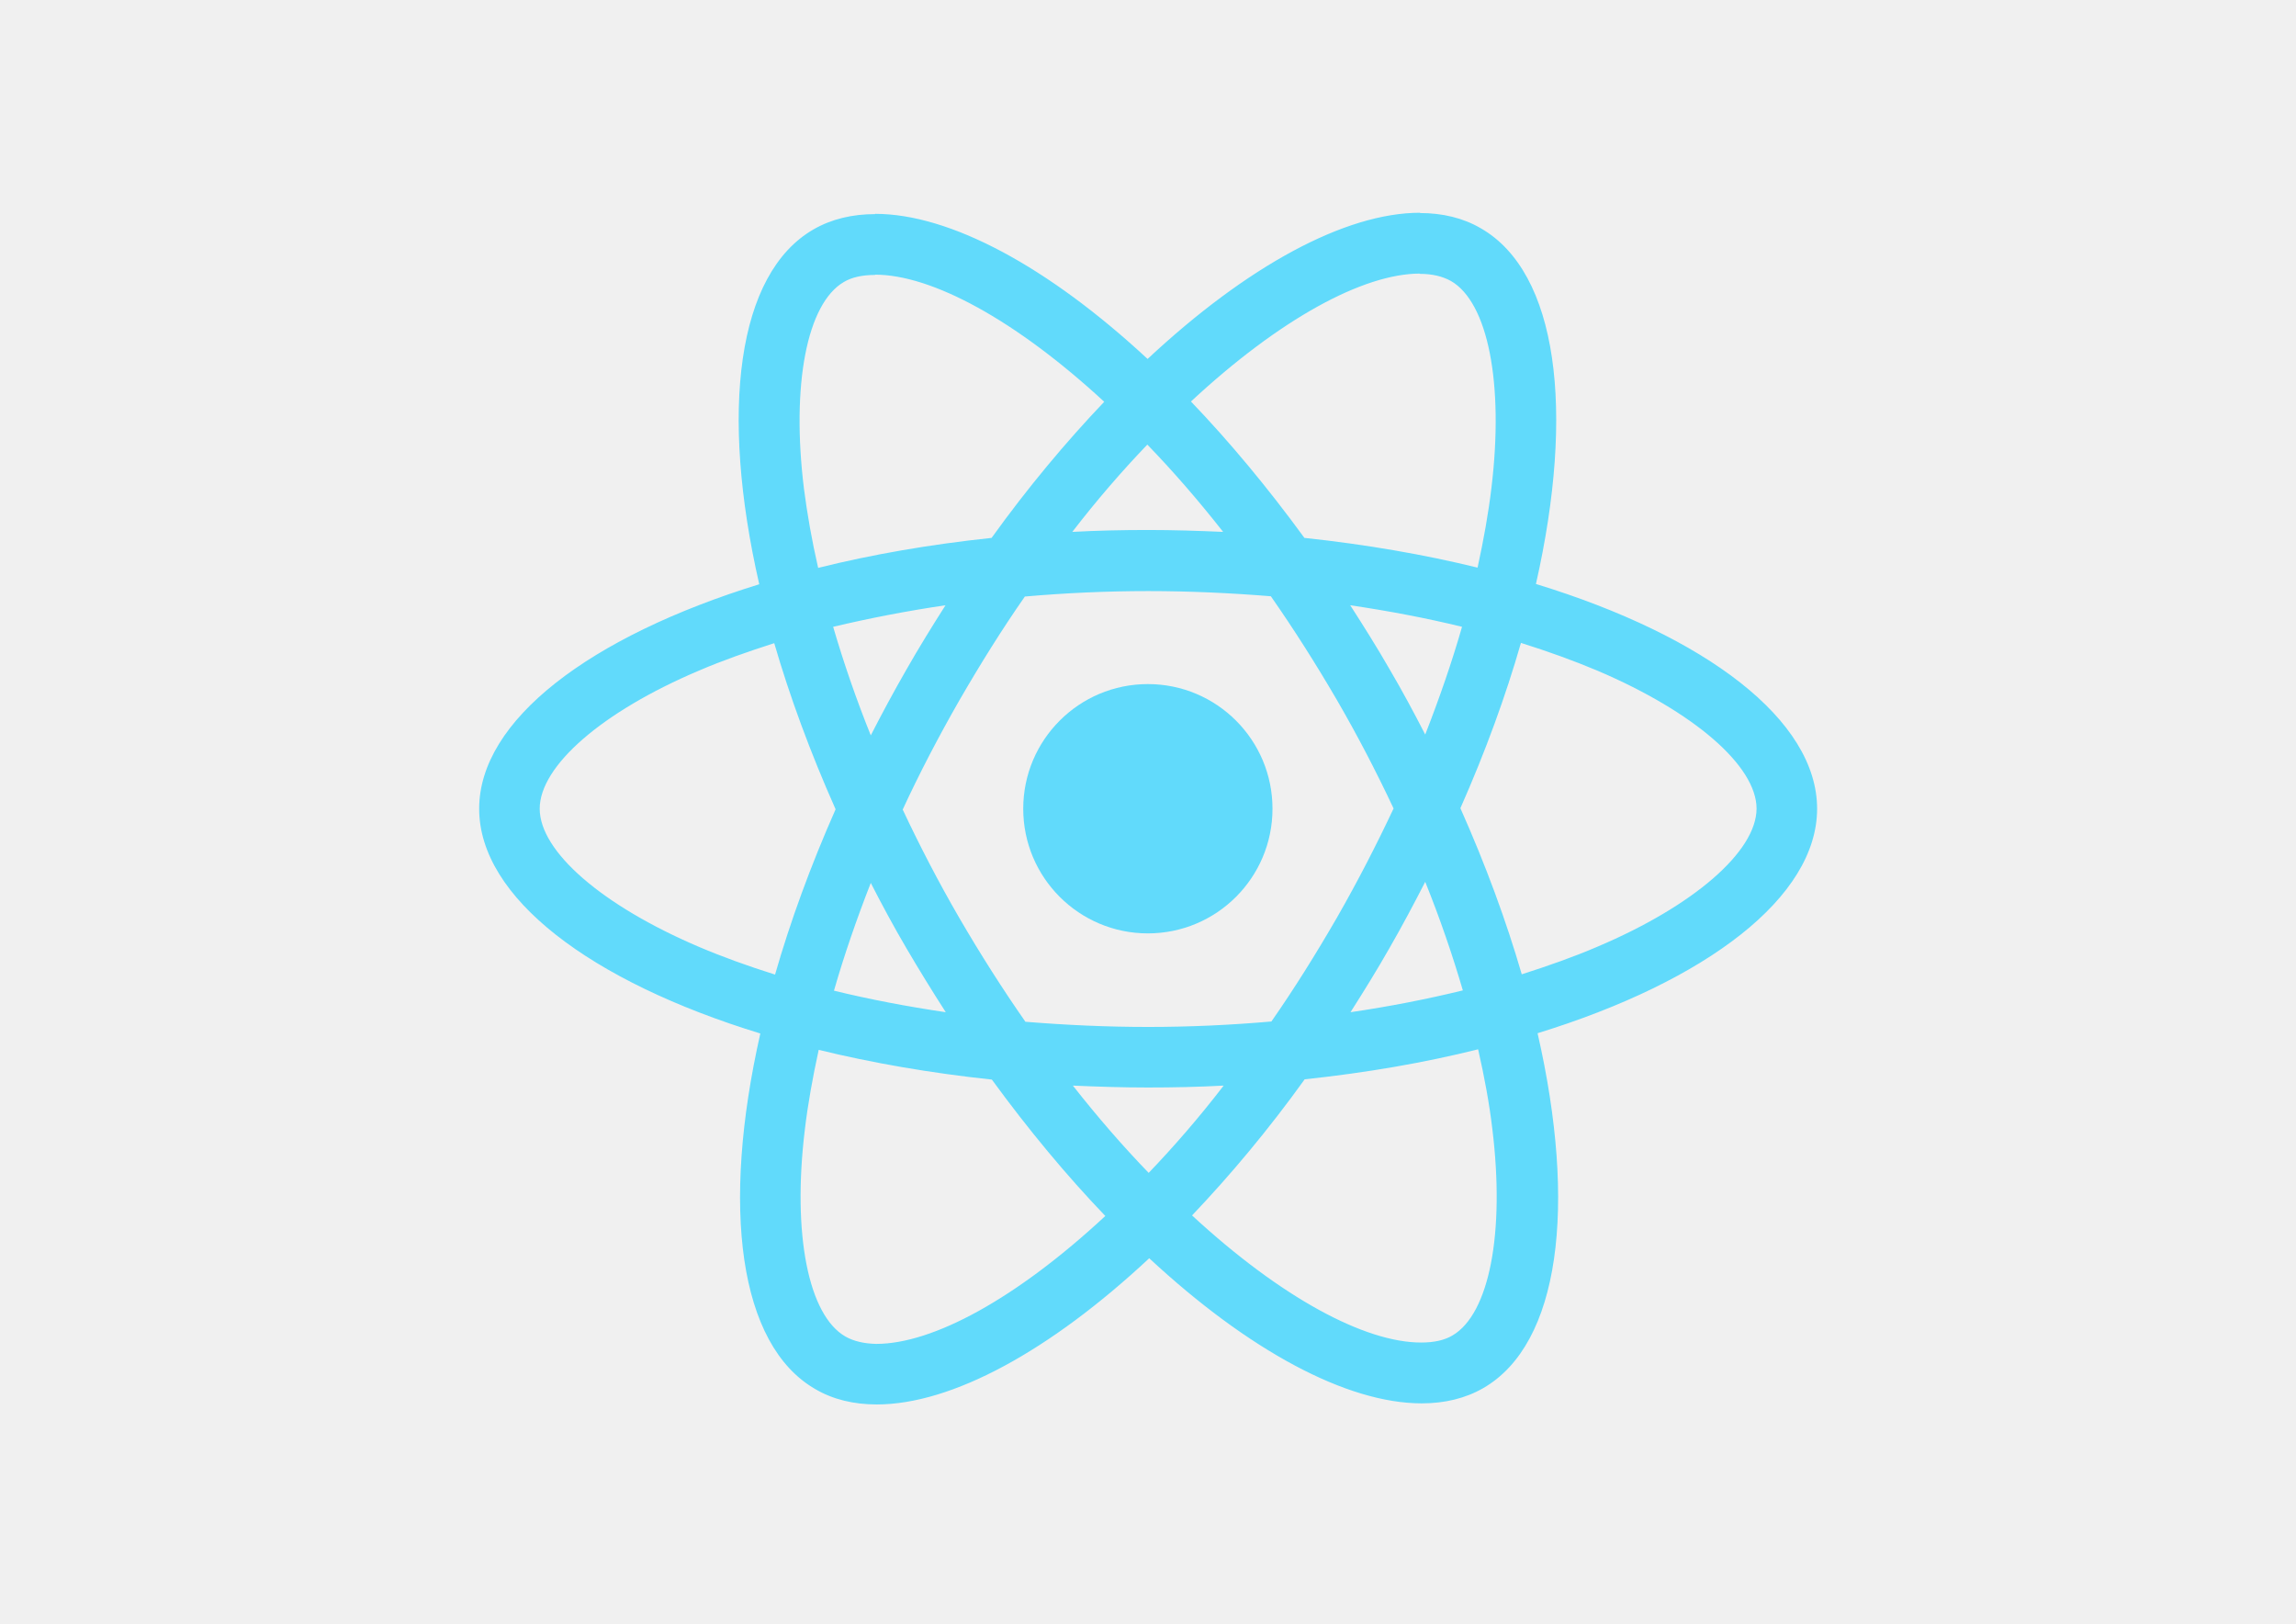
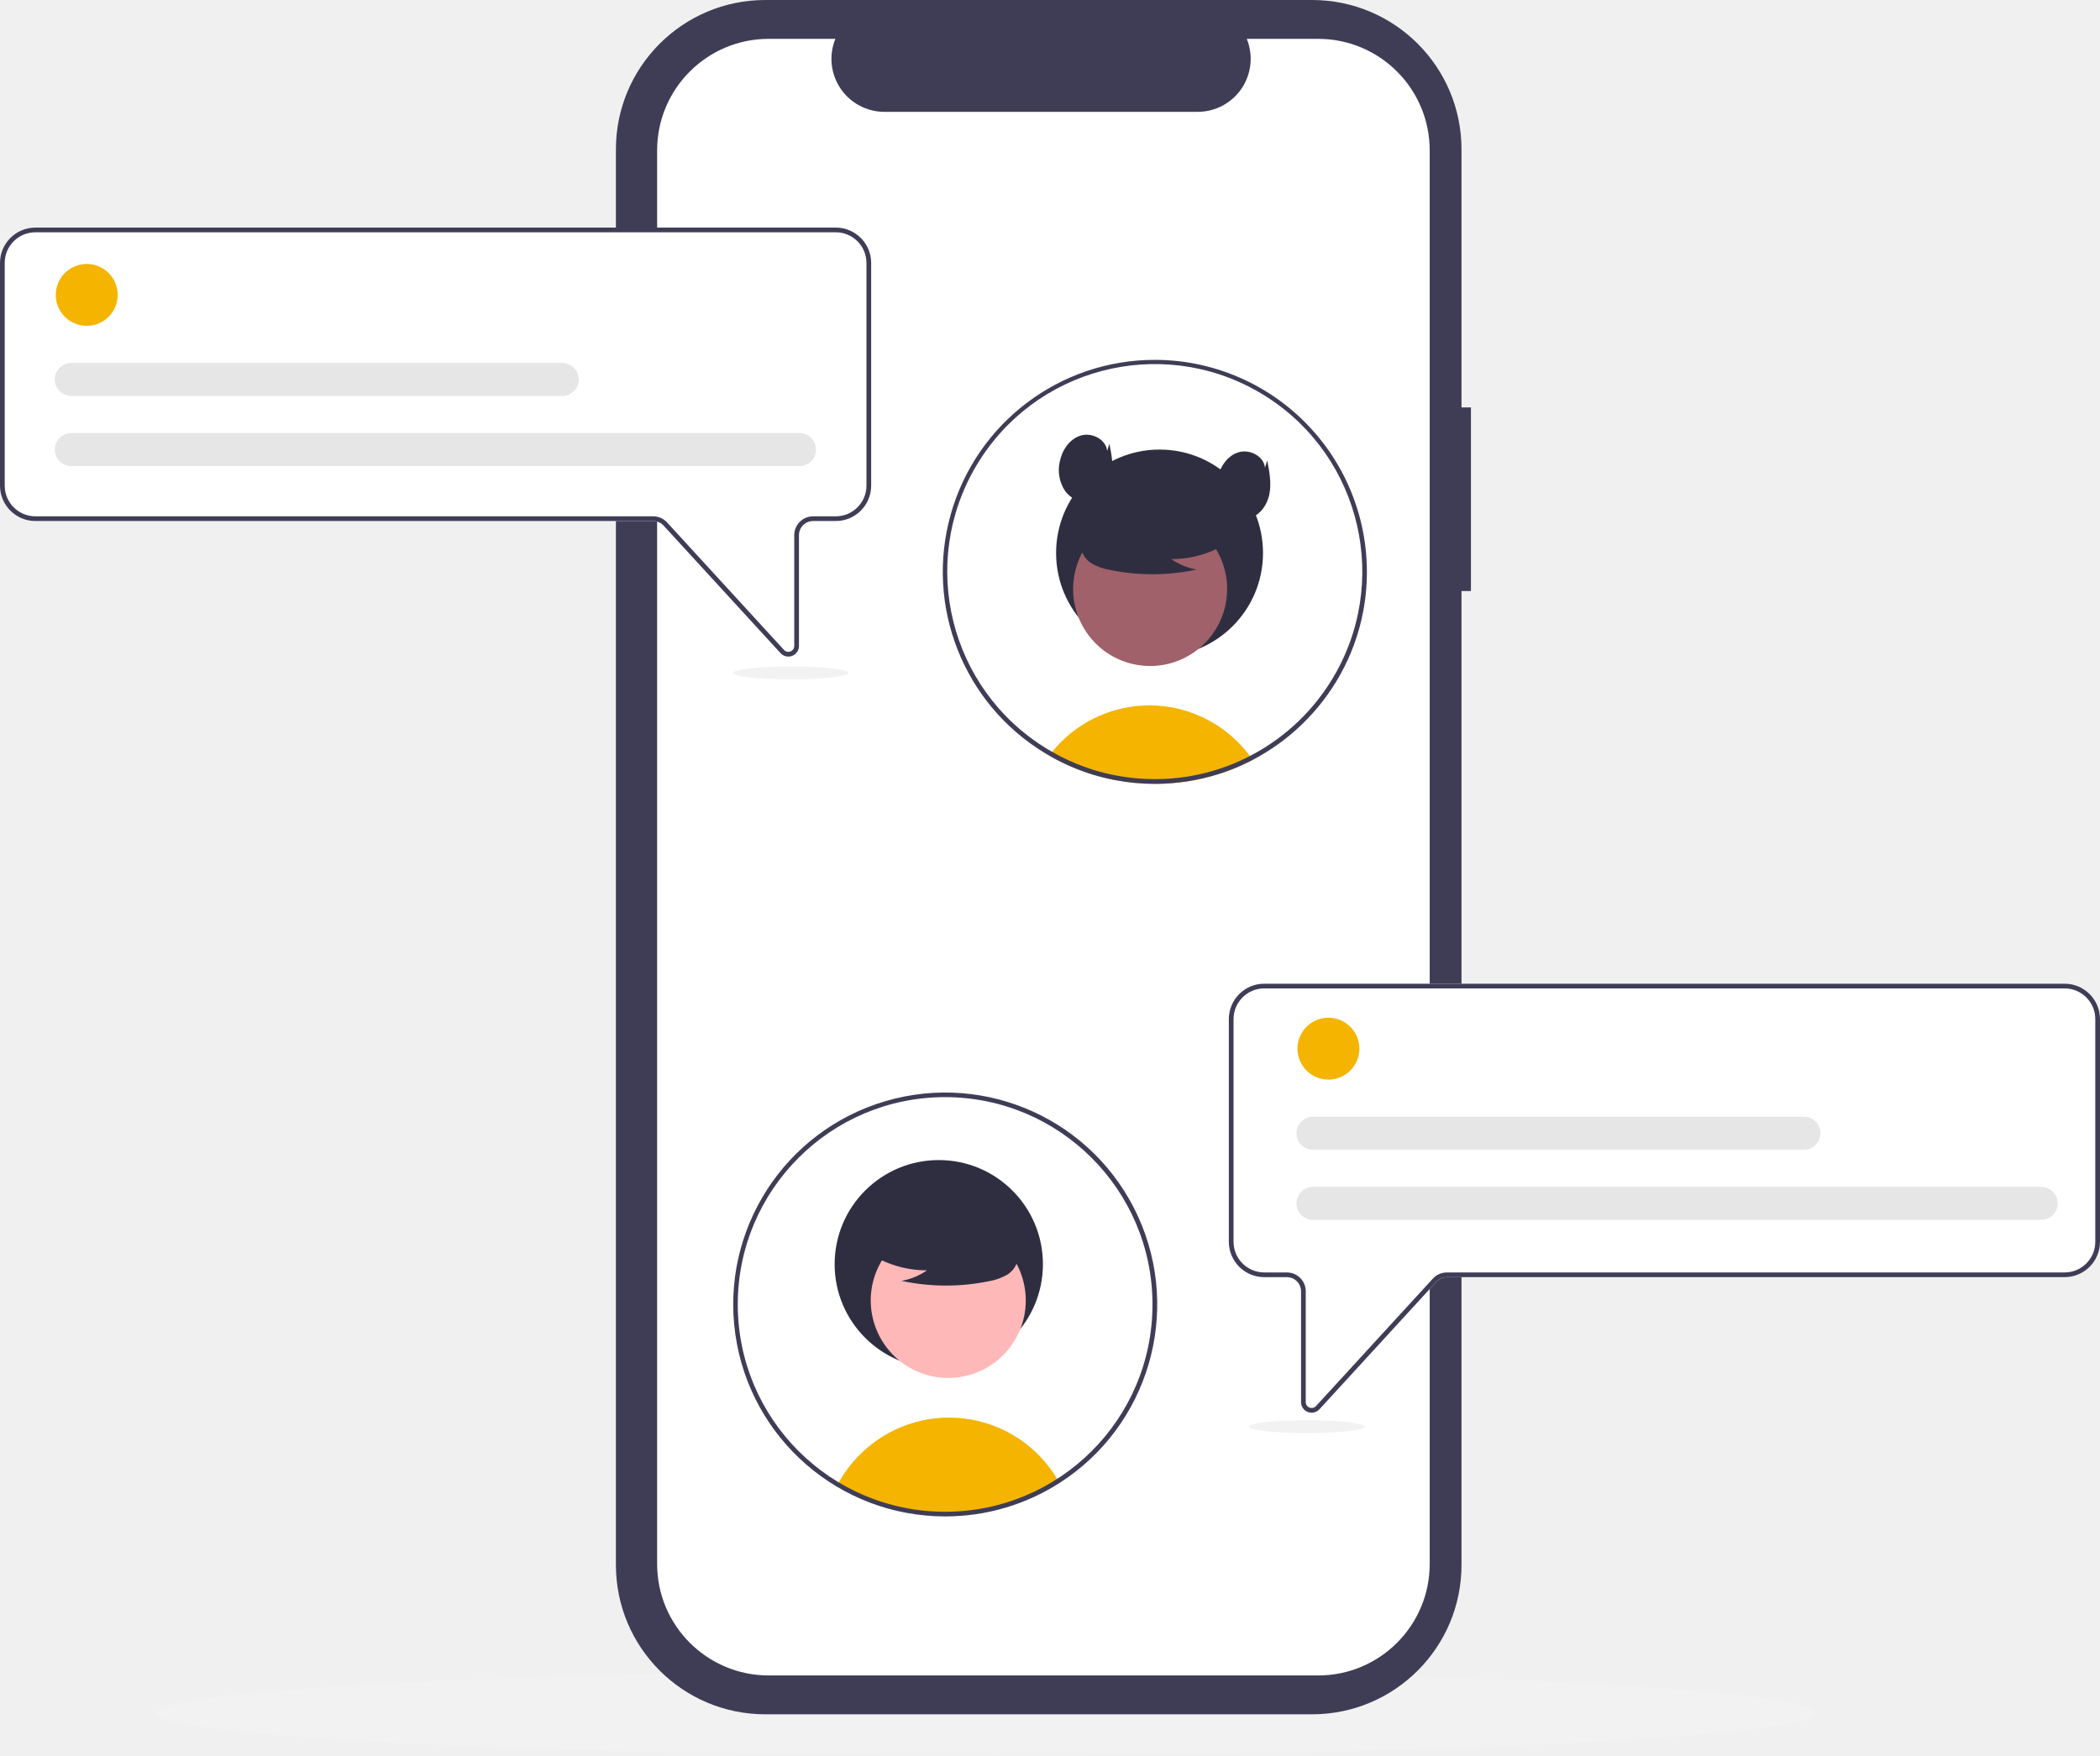
- <svg xmlns="http://www.w3.org/2000/svg" viewBox="0 0 841.9 595.3">
-   <g fill="#61DAFB">
-     <path d="M666.3 296.5c0-32.5-40.7-63.3-103.1-82.4 14.4-63.6 8-114.2-20.2-130.4-6.5-3.8-14.1-5.6-22.4-5.6v22.3c4.6 0 8.3.9 11.4 2.6 13.6 7.8 19.5 37.5 14.9 75.7-1.1 9.4-2.9 19.3-5.1 29.4-19.6-4.8-41-8.5-63.5-10.9-13.5-18.5-27.5-35.3-41.6-50 32.6-30.3 63.2-46.9 84-46.9V78c-27.5 0-63.5 19.6-99.9 53.6-36.4-33.8-72.4-53.2-99.9-53.2v22.3c20.7 0 51.4 16.5 84 46.6-14 14.7-28 31.4-41.3 49.9-22.6 2.4-44 6.1-63.6 11-2.3-10-4-19.7-5.2-29-4.7-38.2 1.1-67.9 14.6-75.8 3-1.8 6.9-2.6 11.5-2.6V78.5c-8.4 0-16 1.8-22.6 5.6-28.1 16.2-34.4 66.7-19.9 130.1-62.2 19.2-102.7 49.9-102.7 82.3 0 32.5 40.7 63.3 103.1 82.4-14.4 63.6-8 114.2 20.2 130.4 6.5 3.8 14.1 5.6 22.5 5.6 27.5 0 63.5-19.6 99.9-53.6 36.4 33.8 72.4 53.2 99.9 53.2 8.4 0 16-1.8 22.6-5.6 28.1-16.2 34.4-66.7 19.9-130.1 62-19.1 102.5-49.9 102.5-82.3zm-130.2-66.7c-3.7 12.9-8.3 26.2-13.5 39.5-4.1-8-8.4-16-13.1-24-4.6-8-9.5-15.8-14.4-23.4 14.2 2.1 27.9 4.7 41 7.9zm-45.8 106.5c-7.8 13.5-15.8 26.3-24.1 38.2-14.9 1.3-30 2-45.2 2-15.1 0-30.2-.7-45-1.9-8.3-11.9-16.4-24.6-24.2-38-7.6-13.1-14.5-26.4-20.8-39.8 6.2-13.4 13.2-26.8 20.7-39.9 7.8-13.5 15.8-26.3 24.1-38.2 14.9-1.3 30-2 45.2-2 15.1 0 30.2.7 45 1.9 8.3 11.9 16.4 24.6 24.2 38 7.6 13.1 14.5 26.4 20.8 39.8-6.3 13.4-13.2 26.8-20.7 39.9zm32.3-13c5.4 13.4 10 26.8 13.8 39.8-13.1 3.2-26.9 5.9-41.2 8 4.9-7.7 9.8-15.6 14.4-23.7 4.6-8 8.9-16.1 13-24.1zM421.2 430c-9.3-9.6-18.6-20.3-27.8-32 9 .4 18.2.7 27.5.7 9.4 0 18.7-.2 27.8-.7-9 11.7-18.3 22.4-27.5 32zm-74.4-58.9c-14.2-2.1-27.9-4.7-41-7.9 3.7-12.9 8.3-26.2 13.5-39.5 4.1 8 8.4 16 13.1 24 4.7 8 9.5 15.8 14.4 23.4zM420.7 163c9.3 9.6 18.6 20.3 27.8 32-9-.4-18.2-.7-27.5-.7-9.4 0-18.7.2-27.8.7 9-11.7 18.3-22.4 27.5-32zm-74 58.9c-4.9 7.7-9.8 15.6-14.4 23.7-4.6 8-8.9 16-13 24-5.4-13.4-10-26.8-13.8-39.8 13.1-3.1 26.9-5.8 41.2-7.9zm-90.5 125.2c-35.4-15.1-58.3-34.9-58.3-50.6 0-15.7 22.9-35.6 58.3-50.6 8.6-3.7 18-7 27.7-10.1 5.7 19.6 13.2 40 22.5 60.9-9.2 20.8-16.6 41.1-22.2 60.6-9.9-3.1-19.3-6.5-28-10.2zM310 490c-13.6-7.8-19.5-37.5-14.9-75.7 1.1-9.4 2.9-19.3 5.1-29.4 19.6 4.8 41 8.5 63.5 10.9 13.5 18.5 27.5 35.3 41.6 50-32.6 30.3-63.2 46.9-84 46.9-4.5-.1-8.3-1-11.3-2.7zm237.2-76.2c4.7 38.2-1.1 67.9-14.6 75.8-3 1.8-6.9 2.6-11.5 2.6-20.7 0-51.4-16.5-84-46.6 14-14.7 28-31.4 41.3-49.9 22.6-2.4 44-6.1 63.6-11 2.3 10.1 4.1 19.8 5.2 29.1zm38.5-66.7c-8.6 3.7-18 7-27.7 10.1-5.7-19.6-13.2-40-22.5-60.9 9.2-20.8 16.6-41.1 22.2-60.6 9.9 3.1 19.3 6.5 28.1 10.2 35.4 15.1 58.3 34.9 58.3 50.6-.1 15.7-23 35.6-58.4 50.6zM320.8 78.4z" />
-     <circle cx="420.9" cy="296.5" r="45.7" />
-     <path d="M520.5 78.1z" />
-   </g>
+ <svg xmlns="http://www.w3.org/2000/svg" data-name="Layer 1" width="891.295" height="745.194" viewBox="0 0 891.295 745.194">
+   <ellipse cx="418.644" cy="727.194" rx="352" ry="18" fill="#f2f2f2" />
+   <path d="M778.65,250.35h-3.999V140.805a63.402,63.402,0,0,0-63.402-63.402H479.162a63.402,63.402,0,0,0-63.402,63.402v600.974a63.402,63.402,0,0,0,63.402,63.402H711.249a63.402,63.402,0,0,0,63.402-63.402V328.326h3.999Z" transform="translate(-154.3525 -77.40283)" fill="#3f3d56" />
+   <path d="M761.156,141.247v600.09a47.351,47.351,0,0,1-47.35,47.35h-233.2a47.351,47.351,0,0,1-47.35-47.35v-600.09a47.351,47.351,0,0,1,47.35-47.35h28.29a22.507,22.507,0,0,0,20.83,30.99h132.96a22.507,22.507,0,0,0,20.83-30.99h30.29A47.351,47.351,0,0,1,761.156,141.247Z" transform="translate(-154.3525 -77.40283)" fill="#fff" />
+   <path d="M686.03,400.003q-2.325,1.215-4.73,2.3-2.19.99-4.45,1.86c-.55.21-1.11.42-1.67.63a89.528,89.528,0,0,1-13.6,3.75q-3.435.675-6.96,1.06-2.91.33-5.88.47c-1.41.07-2.82.1-4.24.1a89.841,89.841,0,0,1-16.76-1.57c-1.44-.26-2.85-.57-4.26-.91a88.778,88.778,0,0,1-19.67-7.26c-.56-.28-1.12-.58-1.68-.87-.83-.44-1.64-.9-2.45-1.38.39-.54.81-1.07,1.24-1.59a53.034,53.034,0,0,1,78.87-4.1,54.277,54.277,0,0,1,5.06,5.86C685.26,398.893,685.65,399.443,686.03,400.003Z" transform="translate(-154.3525 -77.40283)" fill="#f4b400" />
+   <circle cx="492.143" cy="234.764" r="43.91" fill="#2f2e41" />
+   <circle cx="642.499" cy="327.462" r="32.681" transform="translate(-232.6876 270.9066) rotate(-28.66315)" fill="#a0616a" />
+   <path d="M676.839,306.906a44.448,44.448,0,0,1-25.402,7.85,27.238,27.238,0,0,0,10.796,4.442,89.628,89.628,0,0,1-36.61.206,23.694,23.694,0,0,1-7.664-2.632,9.699,9.699,0,0,1-4.731-6.327c-.803-4.589,2.772-8.757,6.488-11.567a47.858,47.858,0,0,1,40.217-8.036c4.492,1.161,8.993,3.123,11.911,6.731s3.782,9.17,1.002,12.885Z" transform="translate(-154.3525 -77.40283)" fill="#2f2e41" />
+   <path d="M644.5,230.173a89.987,89.987,0,0,0-46.84,166.83l.58.34q.72.435,1.44.84c.81.48,1.62.94,2.45,1.38.56.29,1.12.59,1.68.87a88.778,88.778,0,0,0,19.67,7.26c1.41.34,2.82.65,4.26.91a89.841,89.841,0,0,0,16.76,1.57c1.42,0,2.83-.03,4.24-.1q2.97-.135,5.88-.47,3.525-.39,6.96-1.06a89.528,89.528,0,0,0,13.6-3.75c.56-.21,1.12-.42,1.67-.63q2.265-.87,4.45-1.86,2.4-1.08,4.73-2.3a90.792,90.792,0,0,0,37.04-35.97c.04-.08.09-.16.13-.24a89.306,89.306,0,0,0,9.65-26.41,90.051,90.051,0,0,0-88.35-107.21Zm77.06,132.45c-.08.14-.15.28-.23.41a88.172,88.172,0,0,1-36.48,35.32q-2.295,1.2-4.67,2.25c-1.31.59-2.65,1.15-4,1.67-.57.22-1.15.44-1.73.64a85.721,85.721,0,0,1-11.73,3.36,84.695,84.695,0,0,1-8.95,1.41c-1.85.2-3.73.34-5.62.41-1.21.05-2.43.08-3.65.08a86.762,86.762,0,0,1-16.22-1.51,85.625,85.625,0,0,1-9.63-2.36,88.466,88.466,0,0,1-13.99-5.67c-.52-.27-1.04-.54-1.55-.82-.73-.39-1.47-.79-2.19-1.22-.54-.3-1.08-.62-1.61-.94-.31-.18-.62-.37-.93-.56a88.069,88.069,0,1,1,123.18-32.47Z" transform="translate(-154.3525 -77.40283)" fill="#3f3d56" />
+   <path d="M624.26,268.863c-.472-4.968-6.558-8.026-11.318-6.526s-7.884,6.293-8.829,11.193a16.057,16.057,0,0,0,2.165,12.122c2.406,3.462,6.827,5.623,10.95,4.744,4.707-1.003,7.968-5.6,8.901-10.321s.007-9.589-.919-14.312Z" transform="translate(-154.3525 -77.40283)" fill="#2f2e41" />
+   <path d="M691.242,275.96c-.472-4.968-6.559-8.026-11.318-6.526s-7.884,6.293-8.829,11.193a16.057,16.057,0,0,0,2.165,12.122c2.406,3.462,6.827,5.623,10.95,4.744,4.707-1.003,7.968-5.6,8.901-10.321s.007-9.589-.919-14.312Z" transform="translate(-154.3525 -77.40283)" fill="#2f2e41" />
+   <path d="M488.936,356.142a4.475,4.475,0,0,1-3.307-1.464L436.008,300.544a6.02,6.02,0,0,0-4.426-1.947H169.362a15.026,15.026,0,0,1-15.009-15.009V189.025a15.026,15.026,0,0,1,15.009-15.009H509.087A15.026,15.026,0,0,1,524.096,189.025v94.562A15.026,15.026,0,0,1,509.087,298.597h-9.631a6.012,6.012,0,0,0-6.005,6.005v47.033a4.474,4.474,0,0,1-2.87,4.196A4.526,4.526,0,0,1,488.936,356.142Z" transform="translate(-154.3525 -77.40283)" fill="#fff" />
+   <path d="M488.936,356.142a4.475,4.475,0,0,1-3.307-1.464L436.008,300.544a6.02,6.02,0,0,0-4.426-1.947H169.362a15.026,15.026,0,0,1-15.009-15.009V189.025a15.026,15.026,0,0,1,15.009-15.009H509.087A15.026,15.026,0,0,1,524.096,189.025v94.562A15.026,15.026,0,0,1,509.087,298.597h-9.631a6.012,6.012,0,0,0-6.005,6.005v47.033a4.474,4.474,0,0,1-2.87,4.196A4.526,4.526,0,0,1,488.936,356.142ZM169.362,176.016A13.024,13.024,0,0,0,156.353,189.025v94.562a13.024,13.024,0,0,0,13.009,13.009H431.581a8.024,8.024,0,0,1,5.9,2.596l49.622,54.133a2.503,2.503,0,0,0,4.347-1.691v-47.033a8.014,8.014,0,0,1,8.005-8.005H509.087a13.024,13.024,0,0,0,13.009-13.009V189.025A13.024,13.024,0,0,0,509.087,176.016Z" transform="translate(-154.3525 -77.40283)" fill="#3f3d56" />
+   <circle cx="36.816" cy="125.193" r="13.134" fill="#f4b400" />
+   <path d="M493.764,275.269H184.684a7.005,7.005,0,1,1,0-14.009H493.764a7.005,7.005,0,0,1,0,14.009Z" transform="translate(-154.3525 -77.40283)" fill="#e6e6e6" />
+   <path d="M393.073,245.5H184.684a7.005,7.005,0,1,1,0-14.009H393.073a7.005,7.005,0,0,1,0,14.009Z" transform="translate(-154.3525 -77.40283)" fill="#e6e6e6" />
+   <path d="M709.419,676.831a4.474,4.474,0,0,1-2.87-4.196v-47.033a6.012,6.012,0,0,0-6.005-6.005H690.913a15.026,15.026,0,0,1-15.009-15.009V510.025A15.026,15.026,0,0,1,690.913,495.016H1030.638a15.026,15.026,0,0,1,15.009,15.009v94.562a15.026,15.026,0,0,1-15.009,15.009H768.419a6.02,6.02,0,0,0-4.426,1.947l-49.622,54.133a4.475,4.475,0,0,1-3.307,1.464A4.526,4.526,0,0,1,709.419,676.831Z" transform="translate(-154.3525 -77.40283)" fill="#fff" />
+   <path d="M709.419,676.831a4.474,4.474,0,0,1-2.87-4.196v-47.033a6.012,6.012,0,0,0-6.005-6.005H690.913a15.026,15.026,0,0,1-15.009-15.009V510.025A15.026,15.026,0,0,1,690.913,495.016H1030.638a15.026,15.026,0,0,1,15.009,15.009v94.562a15.026,15.026,0,0,1-15.009,15.009H768.419a6.02,6.02,0,0,0-4.426,1.947l-49.622,54.133a4.475,4.475,0,0,1-3.307,1.464A4.526,4.526,0,0,1,709.419,676.831ZM690.913,497.016A13.024,13.024,0,0,0,677.904,510.025v94.562A13.024,13.024,0,0,0,690.913,617.597h9.631a8.014,8.014,0,0,1,8.005,8.005v47.033a2.503,2.503,0,0,0,4.347,1.691l49.622-54.133a8.024,8.024,0,0,1,5.9-2.596h262.22a13.024,13.024,0,0,0,13.009-13.009V510.025a13.024,13.024,0,0,0-13.009-13.009Z" transform="translate(-154.3525 -77.40283)" fill="#3f3d56" />
+   <path d="M603.53,706.113a89.069,89.069,0,0,1-93.65,1.49,54.129,54.129,0,0,1,9.4-12.65,53.433,53.433,0,0,1,83.91,10.57C603.3,705.713,603.42,705.913,603.53,706.113Z" transform="translate(-154.3525 -77.40283)" fill="#f4b400" />
+   <circle cx="398.443" cy="536.688" r="44.202" fill="#2f2e41" />
+   <circle cx="556.819" cy="629.489" r="32.898" transform="translate(-416.965 738.7288) rotate(-61.33685)" fill="#ffb8b8" />
+   <path d="M522.25,608.796a44.744,44.744,0,0,0,25.571,7.902,27.419,27.419,0,0,1-10.868,4.471,90.223,90.223,0,0,0,36.853.207,23.852,23.852,0,0,0,7.715-2.65,9.764,9.764,0,0,0,4.762-6.369c.809-4.619-2.791-8.816-6.531-11.644a48.176,48.176,0,0,0-40.484-8.09c-4.522,1.169-9.053,3.144-11.99,6.776s-3.807,9.231-1.009,12.971Z" transform="translate(-154.3525 -77.40283)" fill="#2f2e41" />
+   <path d="M555.5,721.173a89.972,89.972,0,1,1,48.571-14.219A89.88,89.88,0,0,1,555.5,721.173Zm0-178a88.008,88.008,0,1,0,88,88A88.1,88.1,0,0,0,555.5,543.173Z" transform="translate(-154.3525 -77.40283)" fill="#3f3d56" />
+   <circle cx="563.816" cy="445.193" r="13.134" fill="#f4b400" />
+   <path d="M1020.764,595.269H711.684a7.005,7.005,0,1,1,0-14.009h309.08a7.005,7.005,0,0,1,0,14.009Z" transform="translate(-154.3525 -77.40283)" fill="#e6e6e6" />
+   <path d="M920.073,565.5H711.684a7.005,7.005,0,1,1,0-14.009H920.073a7.005,7.005,0,0,1,0,14.009Z" transform="translate(-154.3525 -77.40283)" fill="#e6e6e6" />
+   <ellipse cx="554.644" cy="605.661" rx="24.504" ry="2.72" fill="#f2f2f2" />
+   <ellipse cx="335.644" cy="285.661" rx="24.504" ry="2.72" fill="#f2f2f2" />
</svg>
